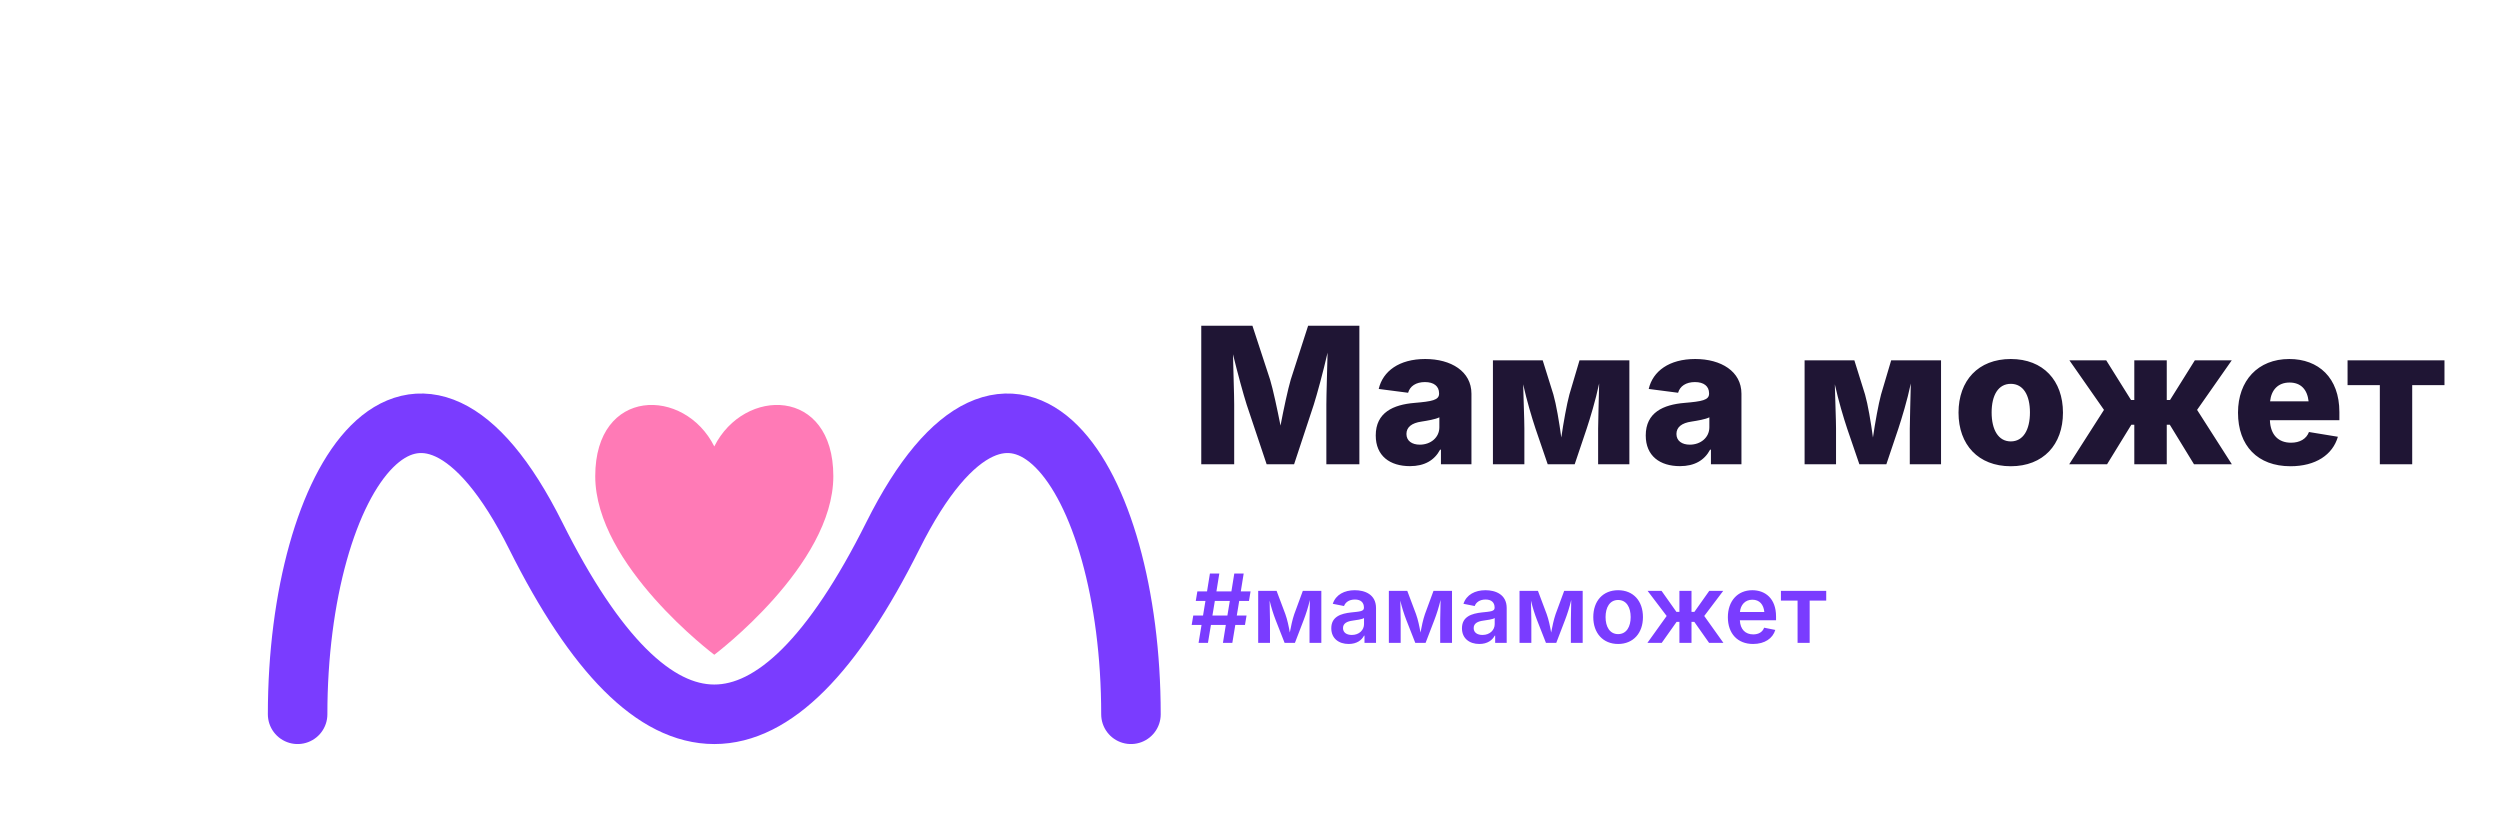
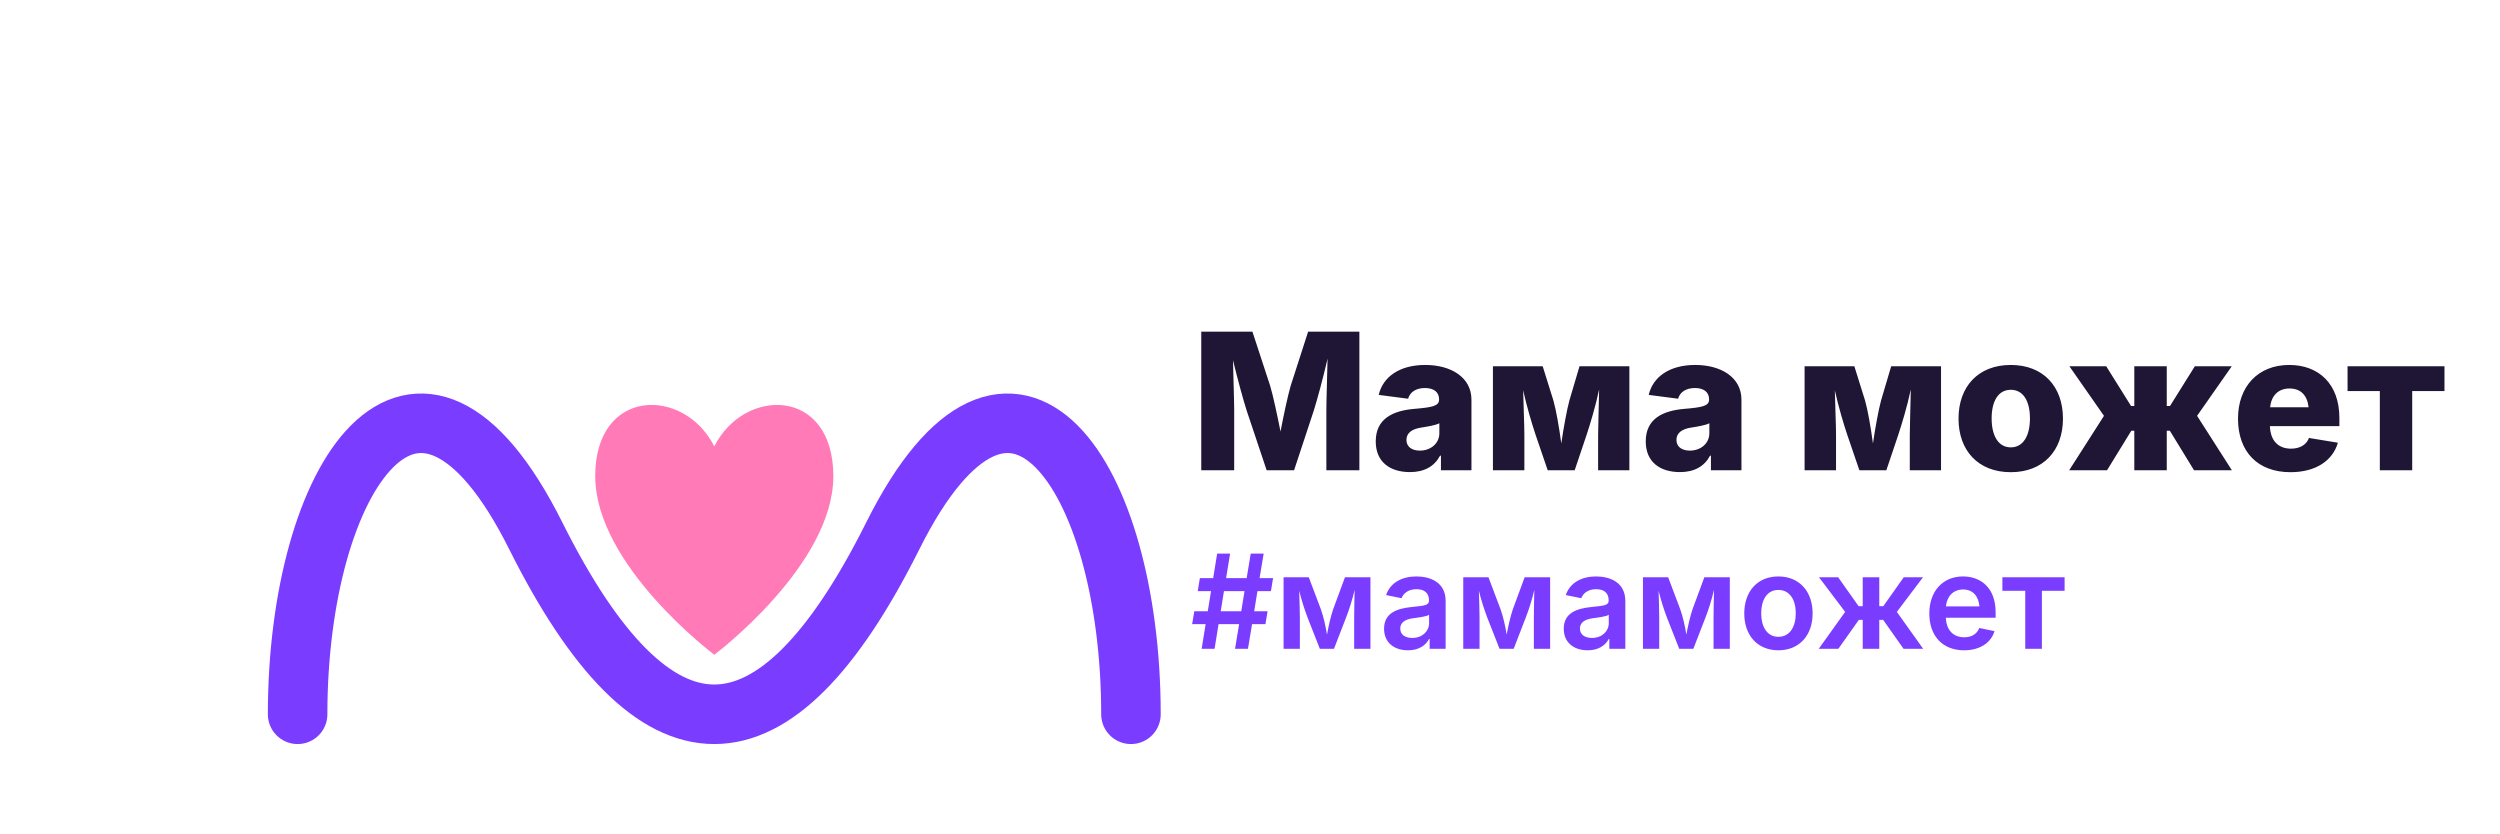
<svg xmlns="http://www.w3.org/2000/svg" width="420" height="140" viewBox="0 0 420 140" role="img" aria-label="Мама может — логотип">
  <g transform="translate(10,10)">
    <path d="M40 110 C40 70, 60 40, 80 80 S120 120, 140 80 C160 40, 180 70, 180 110" fill="none" stroke="#7A3CFF" stroke-width="10" stroke-linecap="round" stroke-linejoin="round" />
    <path d="M110 65               C105 55, 90 55, 90 70               C90 85, 110 100, 110 100               C110 100, 130 85, 130 70               C130 55, 115 55, 110 65" fill="#FF7AB6" />
  </g>
-   <g transform="translate(200,54)">
+   <g transform="translate(200,55)">
    <text x="0" y="24" font-family="Inter, system-ui, -apple-system, Segoe UI, Roboto" font-size="32" font-weight="800" fill="#1f1534">
      Мама может
    </text>
-     <text x="0" y="54" font-family="Inter, system-ui, -apple-system, Segoe UI, Roboto" font-size="16" font-weight="600" fill="#7A3CFF">
+     <text x="0" y="54" font-family="Inter, system-ui, -apple-system, Segoe UI, Roboto" font-size="22" font-weight="600" fill="#7A3CFF">
      #мамаможет
    </text>
  </g>
</svg>
